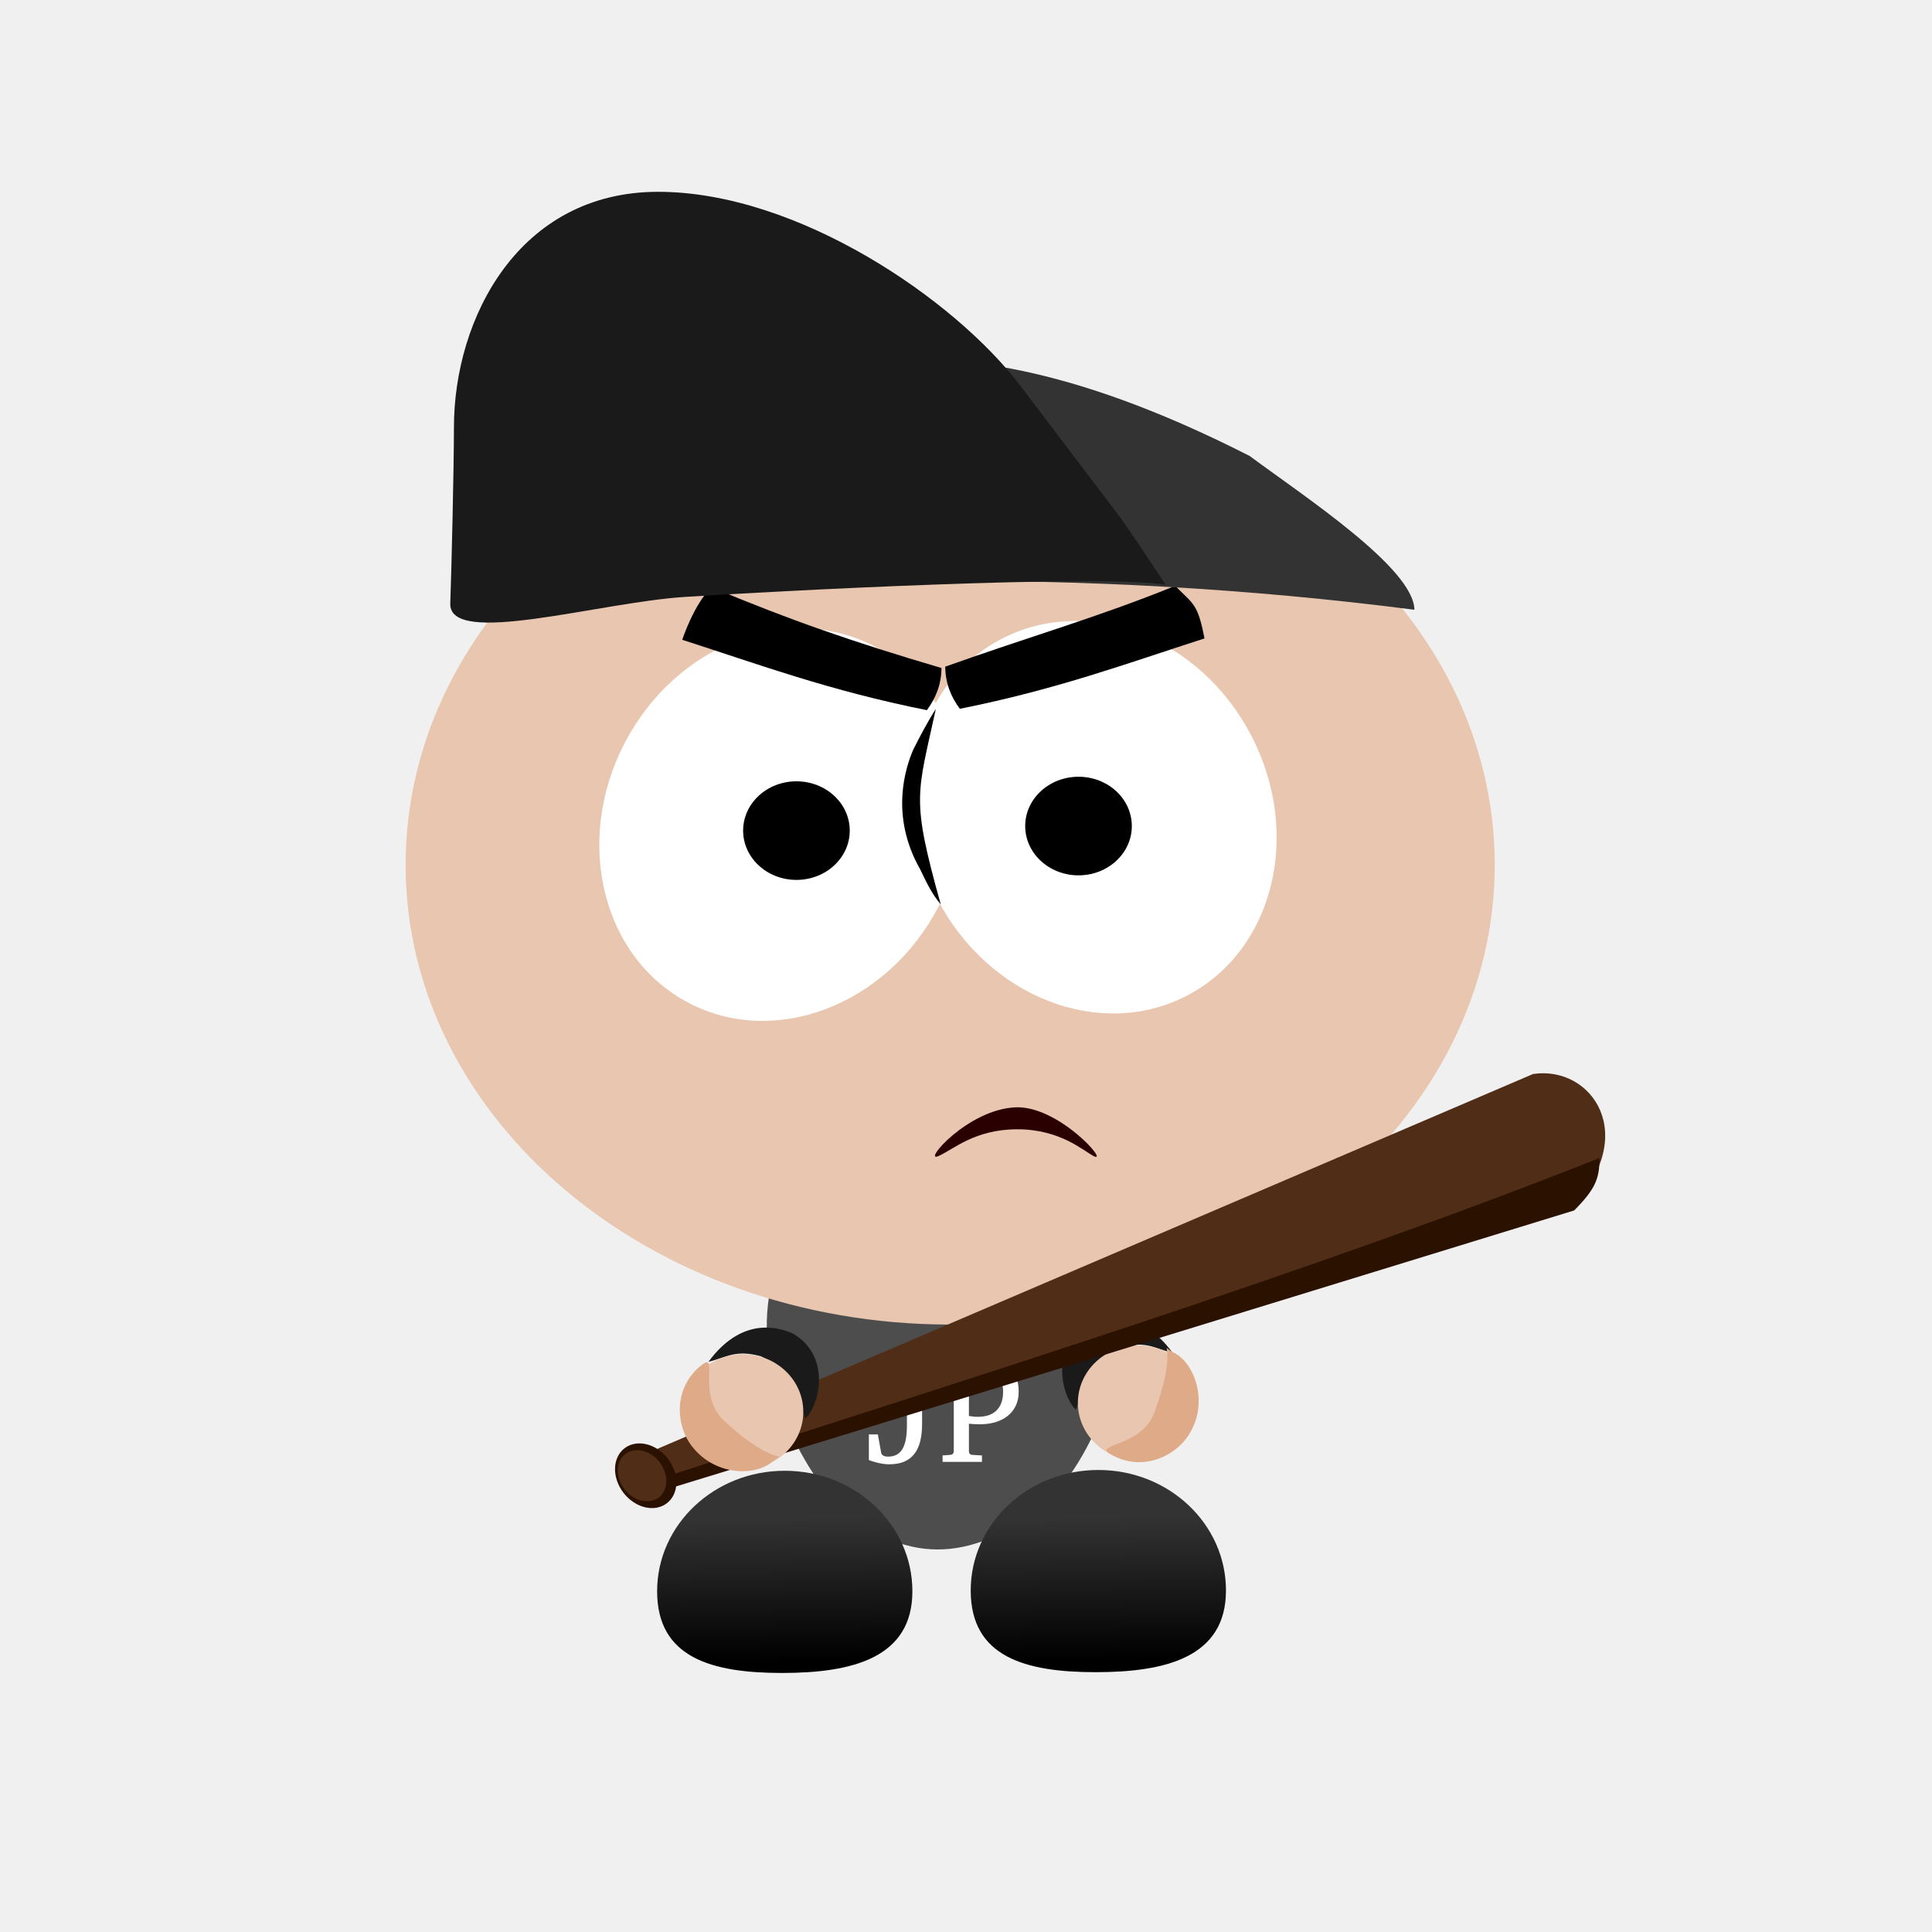
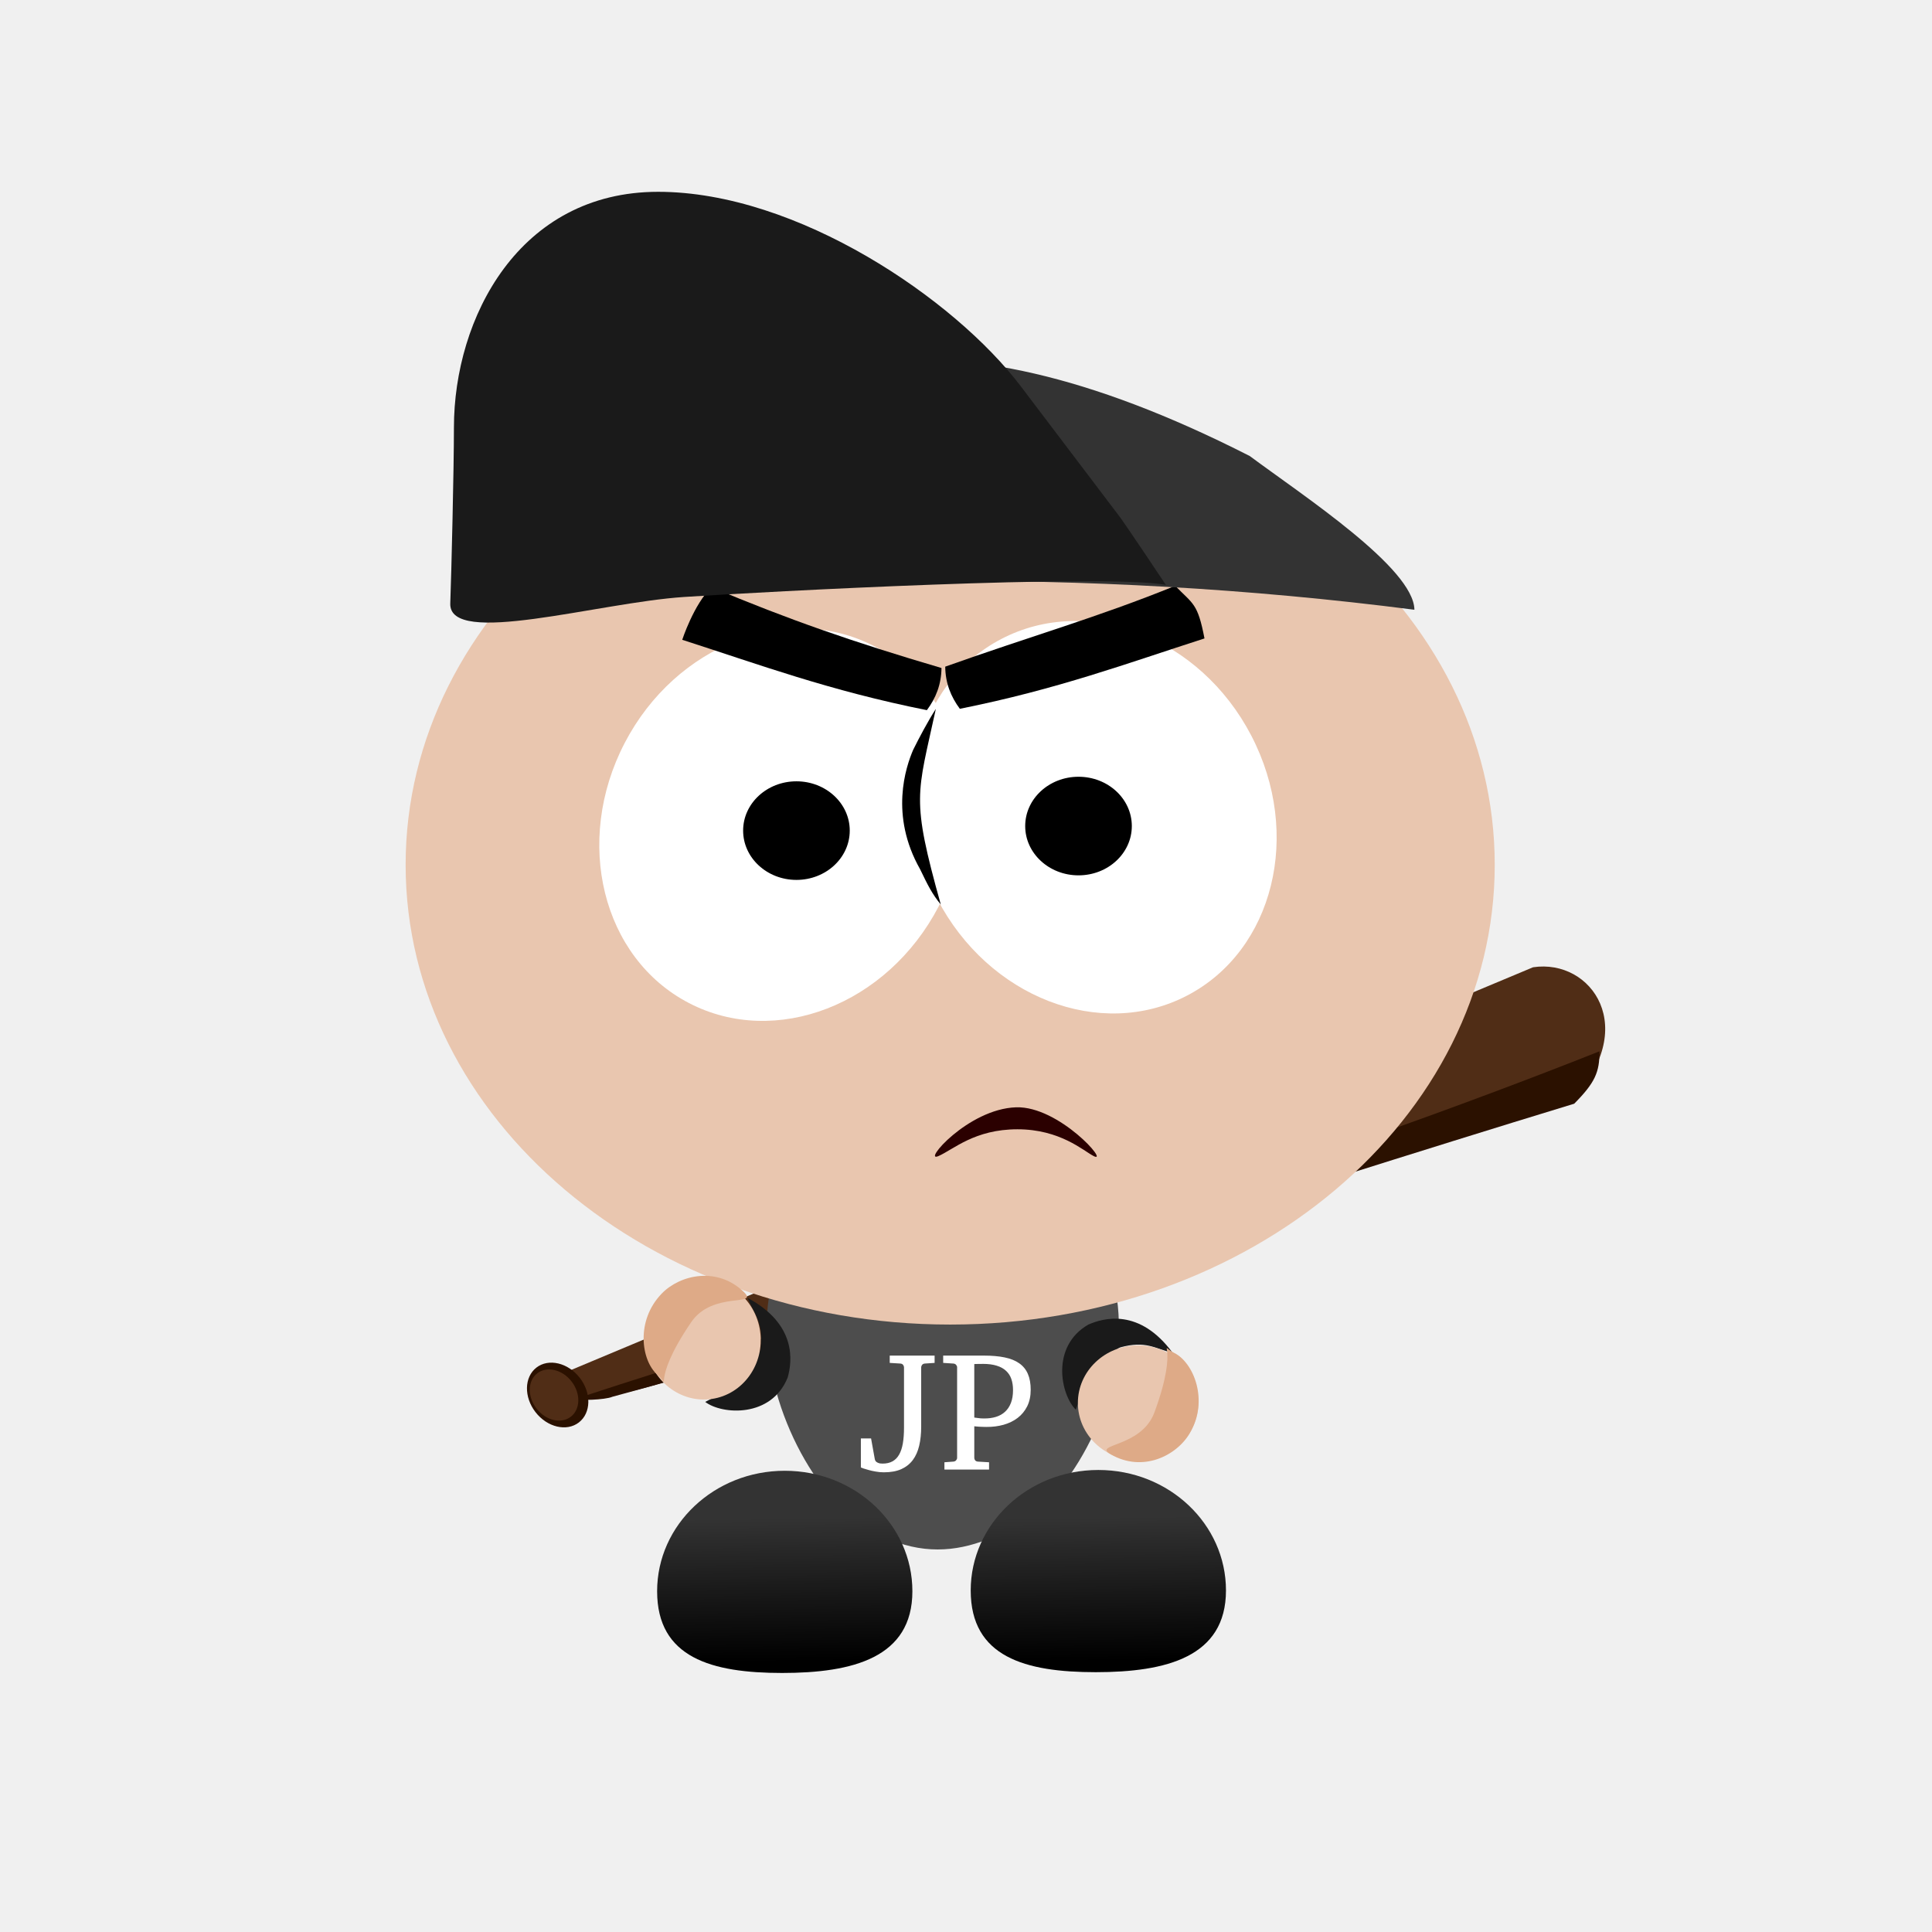
<svg xmlns="http://www.w3.org/2000/svg" xmlns:xlink="http://www.w3.org/1999/xlink" width="64" height="64" id="svg3352" version="1.1" viewBox="0 0 64 64">
  <defs id="defs3354">
    <linearGradient id="linearGradient4468">
      <stop style="stop-color:#333333;stop-opacity:1;" offset="0" id="stop4470" />
      <stop style="stop-color:#000000;stop-opacity:1" offset="1" id="stop4472" />
    </linearGradient>
    <linearGradient xlink:href="#linearGradient4468" id="linearGradient4474" x1="331.33" y1="873.565" x2="332.34" y2="930.639" gradientUnits="userSpaceOnUse" gradientTransform="matrix(0.108383,0,0,0.08343797,-9.786605,-22.60966)" />
    <linearGradient xlink:href="#linearGradient4468" id="linearGradient4474-6" x1="331.33" y1="873.565" x2="332.34" y2="930.639" gradientUnits="userSpaceOnUse" gradientTransform="matrix(0.108383,0,0,0.08343797,0.6006501,-22.63609)" />
  </defs>
+   <g id="layer13">
+     <path style="color:#000000;clip-rule:nonzero;display:inline;overflow:visible;visibility:visible;opacity:1;isolation:auto;mix-blend-mode:normal;color-interpolation:sRGB;color-interpolation-filters:linearRGB;solid-color:#000000;solid-opacity:1;fill:#502d16;fill-opacity:1;fill-rule:evenodd;stroke:#000000;stroke-width:1.615;stroke-linecap:butt;stroke-linejoin:bevel;stroke-miterlimit:4;stroke-dasharray:none;stroke-dashoffset:0;stroke-opacity:0;color-rendering:auto;image-rendering:auto;shape-rendering:auto;text-rendering:auto;enable-background:accumulate" d="m 50.784,32.042 c 1.948,-0.294 3.57,2.036 1.242,4.436 l -28.057,8.614 c -5.419,2.14 -6.293,0.907 -5.49,0.474 z" id="rect3823" />
+     <path style="color:#000000;clip-rule:nonzero;display:inline;overflow:visible;visibility:visible;opacity:1;isolation:auto;mix-blend-mode:normal;color-interpolation:sRGB;color-interpolation-filters:linearRGB;solid-color:#000000;solid-opacity:1;fill:#2b1100;fill-opacity:1;fill-rule:evenodd;stroke:#000000;stroke-width:1.662;stroke-linecap:butt;stroke-linejoin:bevel;stroke-miterlimit:4;stroke-dasharray:none;stroke-dashoffset:0;stroke-opacity:0;color-rendering:auto;image-rendering:auto;shape-rendering:auto;text-rendering:auto;enable-background:accumulate" d="m 22.15,45.348 c 9.77,-3.158 21.47,-6.797 30.834,-10.522 0.007,0.693 -0.153,1.046 -0.837,1.736 -10.621,3.236 -21.191,6.809 -31.862,9.708 -0.228,0.104 -1.193,0.139 -1.137,0.056 0.026,-0.037 2.7,-0.885 3.001,-0.977 z" id="rect3826" />
+     <ellipse style="color:#000000;clip-rule:nonzero;display:inline;overflow:visible;visibility:visible;opacity:1;isolation:auto;mix-blend-mode:normal;color-interpolation:sRGB;color-interpolation-filters:linearRGB;solid-color:#000000;solid-opacity:1;fill:#2b1100;fill-opacity:1;fill-rule:evenodd;stroke:#000000;stroke-width:1.662;stroke-linecap:butt;stroke-linejoin:bevel;stroke-miterlimit:4;stroke-dasharray:none;stroke-dashoffset:0;stroke-opacity:0;color-rendering:auto;image-rendering:auto;shape-rendering:auto;text-rendering:auto;enable-background:accumulate" id="path3848" cx="-13.707" cy="47.842" rx="0.928" ry="1.149" transform="matrix(0.790407,-0.612582,0.612582,0.790407,0,0)" />
+     <ellipse style="color:#000000;clip-rule:nonzero;display:inline;overflow:visible;visibility:visible;opacity:1;isolation:auto;mix-blend-mode:normal;color-interpolation:sRGB;color-interpolation-filters:linearRGB;solid-color:#000000;solid-opacity:1;fill:#502d16;fill-opacity:1;fill-rule:evenodd;stroke:#000000;stroke-width:1.315;stroke-linecap:butt;stroke-linejoin:bevel;stroke-miterlimit:4;stroke-dasharray:none;stroke-dashoffset:0;stroke-opacity:0;color-rendering:auto;image-rendering:auto;shape-rendering:auto;text-rendering:auto;enable-background:accumulate" id="path3848-1" cx="-13.802" cy="47.769" rx="0.734" ry="0.909" transform="matrix(0.790407,-0.612582,0.612582,0.790407,0,0)" />
+   </g>
  <g id="layer1">
    <path style="color:#000000;clip-rule:nonzero;display:inline;overflow:visible;visibility:visible;opacity:1;isolation:auto;mix-blend-mode:normal;color-interpolation:sRGB;color-interpolation-filters:linearRGB;solid-color:#000000;solid-opacity:1;fill:#4d4d4d;fill-opacity:1;fill-rule:evenodd;stroke:#000000;stroke-width:0.095;stroke-linecap:butt;stroke-linejoin:bevel;stroke-miterlimit:4;stroke-dasharray:none;stroke-dashoffset:0;stroke-opacity:0;color-rendering:auto;image-rendering:auto;shape-rendering:auto;text-rendering:auto;enable-background:accumulate" d="m 25.629,42.276 c 1.659,-2.477 9.404,-3.052 11.185,-0.116 0.855,2.884 -0.625,6.131 -2.202,7.708 -1.936,1.481 -4.173,2.314 -6.722,0.116 -1.826,-1.816 -3.012,-5.249 -2.26,-7.708 z" id="rect3348" />
  </g>
  <g id="layer7">
    <ellipse style="color:#000000;clip-rule:nonzero;display:inline;overflow:visible;visibility:visible;opacity:1;isolation:auto;mix-blend-mode:normal;color-interpolation:sRGB;color-interpolation-filters:linearRGB;solid-color:#000000;solid-opacity:1;fill:#e9c6af;fill-opacity:1;fill-rule:evenodd;stroke:#000000;stroke-width:0.168;stroke-linecap:butt;stroke-linejoin:bevel;stroke-miterlimit:4;stroke-dasharray:none;stroke-dashoffset:0;stroke-opacity:0;color-rendering:auto;image-rendering:auto;shape-rendering:auto;text-rendering:auto;enable-background:accumulate" id="path4597" cx="31.476" cy="28.649" rx="18.039" ry="15.229" />
  </g>
  <g id="layer8">
    <ellipse style="color:#000000;clip-rule:nonzero;display:inline;overflow:visible;visibility:visible;opacity:1;isolation:auto;mix-blend-mode:normal;color-interpolation:sRGB;color-interpolation-filters:linearRGB;solid-color:#000000;solid-opacity:1;fill:#ffffff;fill-opacity:1;fill-rule:evenodd;stroke:#000000;stroke-width:1.715;stroke-linecap:butt;stroke-linejoin:bevel;stroke-miterlimit:4;stroke-dasharray:none;stroke-dashoffset:0;stroke-opacity:0;color-rendering:auto;image-rendering:auto;shape-rendering:auto;text-rendering:auto;enable-background:accumulate" id="path3655" cx="35.579" cy="12.286" rx="5.863" ry="6.66" transform="matrix(0.8871552,0.4614712,-0.4614712,0.8871552,0,0)" />
    <ellipse style="color:#000000;clip-rule:nonzero;display:inline;overflow:visible;visibility:visible;opacity:1;isolation:auto;mix-blend-mode:normal;color-interpolation:sRGB;color-interpolation-filters:linearRGB;solid-color:#000000;solid-opacity:1;fill:#000000;fill-opacity:1;fill-rule:evenodd;stroke:#000000;stroke-width:1.377;stroke-linecap:butt;stroke-linejoin:bevel;stroke-miterlimit:4;stroke-dasharray:none;stroke-dashoffset:0;stroke-opacity:0;color-rendering:auto;image-rendering:auto;shape-rendering:auto;text-rendering:auto;enable-background:accumulate" id="path3676" cx="26.383" cy="27.515" rx="1.766" ry="1.633" />
  </g>
  <g id="layer9">
    <ellipse style="color:#000000;clip-rule:nonzero;display:inline;overflow:visible;visibility:visible;opacity:1;isolation:auto;mix-blend-mode:normal;color-interpolation:sRGB;color-interpolation-filters:linearRGB;solid-color:#000000;solid-opacity:1;fill:#ffffff;fill-opacity:1;fill-rule:evenodd;stroke:#000000;stroke-width:1.715;stroke-linecap:butt;stroke-linejoin:bevel;stroke-miterlimit:4;stroke-dasharray:none;stroke-dashoffset:0;stroke-opacity:0;color-rendering:auto;image-rendering:auto;shape-rendering:auto;text-rendering:auto;enable-background:accumulate" id="path3655-0" cx="-19.665" cy="40.745" rx="5.863" ry="6.66" transform="matrix(-0.8871552,0.4614712,0.4614712,0.8871552,0,0)" />
    <path style="color:#000000;clip-rule:nonzero;display:inline;overflow:visible;visibility:visible;opacity:1;isolation:auto;mix-blend-mode:normal;color-interpolation:sRGB;color-interpolation-filters:linearRGB;solid-color:#000000;solid-opacity:1;fill:#000000;fill-opacity:1;fill-rule:evenodd;stroke:#000000;stroke-width:2.18;stroke-linecap:butt;stroke-linejoin:bevel;stroke-miterlimit:4;stroke-dasharray:none;stroke-dashoffset:0;stroke-opacity:0;color-rendering:auto;image-rendering:auto;shape-rendering:auto;text-rendering:auto;enable-background:accumulate" d="m 30.25,24.839 c 0.206,-0.415 0.484,-0.941 0.751,-1.356 -0.621,2.868 -0.83,2.925 0.164,6.481 -0.29,-0.357 -0.42,-0.619 -0.688,-1.174 -1.011,-1.784 -0.472,-3.383 -0.227,-3.951 z" id="rect3673" />
  </g>
  <g id="layer6">
    <path style="color:#000000;clip-rule:nonzero;display:inline;overflow:visible;visibility:visible;opacity:1;isolation:auto;mix-blend-mode:normal;color-interpolation:sRGB;color-interpolation-filters:linearRGB;solid-color:#000000;solid-opacity:1;fill:url(#linearGradient4474-6);fill-opacity:1;fill-rule:evenodd;stroke:#000000;stroke-width:0.104;stroke-linecap:butt;stroke-linejoin:bevel;stroke-miterlimit:4;stroke-dasharray:none;stroke-dashoffset:0;stroke-opacity:0;color-rendering:auto;image-rendering:auto;shape-rendering:auto;text-rendering:auto;enable-background:accumulate" d="m 40.612,52.686 c 0,2.204 -1.98,2.707 -4.315,2.707 -2.335,0 -4.141,-0.503 -4.141,-2.707 0,-2.204 1.893,-3.991 4.228,-3.991 2.335,0 4.228,1.787 4.228,3.991 z" id="path3522-1" />
    <ellipse style="color:#000000;clip-rule:nonzero;display:inline;overflow:visible;visibility:visible;opacity:1;isolation:auto;mix-blend-mode:normal;color-interpolation:sRGB;color-interpolation-filters:linearRGB;solid-color:#000000;solid-opacity:1;fill:#000000;fill-opacity:1;fill-rule:evenodd;stroke:#000000;stroke-width:1.377;stroke-linecap:butt;stroke-linejoin:bevel;stroke-miterlimit:4;stroke-dasharray:none;stroke-dashoffset:0;stroke-opacity:0;color-rendering:auto;image-rendering:auto;shape-rendering:auto;text-rendering:auto;enable-background:accumulate" id="path3676-9" cx="35.727" cy="27.364" rx="1.766" ry="1.633" />
  </g>
  <g id="layer5">
    <path style="color:#000000;clip-rule:nonzero;display:inline;overflow:visible;visibility:visible;opacity:1;isolation:auto;mix-blend-mode:normal;color-interpolation:sRGB;color-interpolation-filters:linearRGB;solid-color:#000000;solid-opacity:1;fill:url(#linearGradient4474);fill-opacity:1;fill-rule:evenodd;stroke:#000000;stroke-width:0.104;stroke-linecap:butt;stroke-linejoin:bevel;stroke-miterlimit:4;stroke-dasharray:none;stroke-dashoffset:0;stroke-opacity:0;color-rendering:auto;image-rendering:auto;shape-rendering:auto;text-rendering:auto;enable-background:accumulate" d="m 30.224,52.712 c 0,2.204 -1.98,2.707 -4.315,2.707 -2.335,0 -4.141,-0.503 -4.141,-2.707 0,-2.204 1.893,-3.991 4.228,-3.991 2.335,0 4.228,1.787 4.228,3.991 z" id="path3522" />
  </g>
  <g id="layer4">
-     <g transform="matrix(0.1241214,0,0,0.1241214,-16.02996,-54.03657)" style="font-style:normal;font-weight:normal;font-size:40px;line-height:125%;font-family:sans-serif;text-align:center;letter-spacing:0px;word-spacing:0px;text-anchor:middle;fill:#ffffff;fill-opacity:1;stroke:none;stroke-width:1px;stroke-linecap:butt;stroke-linejoin:miter;stroke-opacity:1" id="flowRoot4639">
+     <g transform="matrix(0.1407024,0,0,0.1407024,-22.28149,-67.46983)" style="font-style:normal;font-weight:normal;font-size:40px;line-height:125%;font-family:sans-serif;text-align:center;letter-spacing:0px;word-spacing:0px;text-anchor:middle;fill:#ffffff;fill-opacity:1;stroke:none;stroke-width:1px;stroke-linecap:butt;stroke-linejoin:miter;stroke-opacity:1" id="flowRoot4639">
      <path d="m 376.079,800.551 q -0.41,0.039 -0.625,0.312 -0.215,0.273 -0.215,0.566 l 0,13.965 q 0,2.5 -0.469,4.492 -0.469,1.992 -1.504,3.379 -1.035,1.387 -2.715,2.148 -1.68,0.742 -4.102,0.742 -0.977,0 -1.914,-0.176 -0.938,-0.156 -1.68,-0.371 -0.742,-0.195 -1.25,-0.371 -0.488,-0.176 -0.566,-0.215 l 0,-6.836 2.402,0 0.879,4.883 q 0.059,0.293 0.234,0.508 0.195,0.195 0.449,0.312 0.254,0.117 0.547,0.176 0.312,0.039 0.605,0.039 1.367,0 2.324,-0.527 0.957,-0.527 1.562,-1.582 0.605,-1.055 0.879,-2.637 0.273,-1.582 0.273,-3.691 l 0,-14.238 q 0,-0.293 -0.215,-0.566 -0.195,-0.273 -0.625,-0.312 l -2.52,-0.156 0,-1.719 10.566,0 0,1.719 -2.324,0.156 z" style="font-style:normal;font-variant:normal;font-weight:normal;font-stretch:normal;font-size:40px;line-height:125%;font-family:'Abyssinica SIL';-inkscape-font-specification:'Abyssinica SIL, Normal';text-align:center;writing-mode:lr-tb;text-anchor:middle;fill:#ffffff" id="path4648" />
      <path d="m 401.021,806.742 q 0,2.207 -0.82,3.867 -0.82,1.641 -2.246,2.734 -1.406,1.074 -3.32,1.621 -1.895,0.527 -4.062,0.508 -0.391,0 -0.859,-0.019 -0.449,-0.019 -0.879,-0.039 -0.41,-0.039 -0.723,-0.059 -0.293,-0.019 -0.371,-0.039 l 0,7.441 q 0,0.293 0.195,0.566 0.215,0.273 0.645,0.312 l 2.637,0.156 0,1.719 -10.508,0 0,-1.719 2.109,-0.156 q 0.43,-0.039 0.645,-0.312 0.234,-0.273 0.234,-0.566 l 0,-21.328 q 0,-0.293 -0.234,-0.566 -0.215,-0.273 -0.645,-0.312 l -2.402,-0.156 0,-1.719 9.57,0 q 2.832,0 4.902,0.43 2.09,0.43 3.438,1.387 1.367,0.957 2.031,2.5 0.664,1.523 0.664,3.75 z m -4.16,0.059 q 0,-1.465 -0.391,-2.598 -0.391,-1.152 -1.25,-1.934 -0.84,-0.801 -2.188,-1.211 -1.348,-0.43 -3.262,-0.43 -0.273,0 -0.625,0.019 -0.352,0 -0.664,0 -0.352,0.019 -0.742,0.019 l 0,12.598 q 0.039,0 0.293,0.039 0.254,0.019 0.586,0.078 0.332,0.039 0.703,0.078 0.371,0.019 0.664,0.019 1.582,0.019 2.852,-0.371 1.27,-0.391 2.148,-1.211 0.898,-0.82 1.387,-2.09 0.488,-1.27 0.488,-3.008 z" style="font-style:normal;font-variant:normal;font-weight:normal;font-stretch:normal;font-size:40px;line-height:125%;font-family:'Abyssinica SIL';-inkscape-font-specification:'Abyssinica SIL, Normal';text-align:center;writing-mode:lr-tb;text-anchor:middle;fill:#ffffff" id="path4650" />
    </g>
  </g>
+   <g id="layer14" />
  <g id="layer3">
    <path style="color:#000000;clip-rule:nonzero;display:inline;overflow:visible;visibility:visible;opacity:1;isolation:auto;mix-blend-mode:normal;color-interpolation:sRGB;color-interpolation-filters:linearRGB;solid-color:#000000;solid-opacity:1;fill:#1a1a1a;fill-opacity:1;fill-rule:evenodd;stroke:#000000;stroke-width:0.076;stroke-linecap:butt;stroke-linejoin:bevel;stroke-miterlimit:4;stroke-dasharray:none;stroke-dashoffset:0;stroke-opacity:0;color-rendering:auto;image-rendering:auto;shape-rendering:auto;text-rendering:auto;enable-background:accumulate" d="m 38.847,44.816 c -1.099,-1.493 -2.294,-1.159 -2.797,-0.936 -1.254,0.725 -0.911,2.33 -0.411,2.819 0.147,-0.444 0.602,-1.673 1.474,-2.066 0.85,-0.231 1.127,0.036 1.733,0.183 z" id="rect3351-6" />
    <ellipse style="color:#000000;clip-rule:nonzero;display:inline;overflow:visible;visibility:visible;opacity:1;isolation:auto;mix-blend-mode:normal;color-interpolation:sRGB;color-interpolation-filters:linearRGB;solid-color:#000000;solid-opacity:1;fill:#e9c6af;fill-opacity:1;fill-rule:evenodd;stroke:#000000;stroke-width:0.06;stroke-linecap:butt;stroke-linejoin:bevel;stroke-miterlimit:4;stroke-dasharray:none;stroke-dashoffset:0;stroke-opacity:0;color-rendering:auto;image-rendering:auto;shape-rendering:auto;text-rendering:auto;enable-background:accumulate" id="path3370-3-8-4" cx="-37.702" cy="46.473" rx="1.996" ry="1.907" transform="scale(-1,1)" />
  </g>
  <g id="layer10">
    <path style="color:#000000;clip-rule:nonzero;display:inline;overflow:visible;visibility:visible;opacity:1;isolation:auto;mix-blend-mode:normal;color-interpolation:sRGB;color-interpolation-filters:linearRGB;solid-color:#000000;solid-opacity:1;fill:#000000;fill-opacity:1;fill-rule:evenodd;stroke:#000000;stroke-width:1.662;stroke-linecap:butt;stroke-linejoin:bevel;stroke-miterlimit:4;stroke-dasharray:none;stroke-dashoffset:0;stroke-opacity:0;color-rendering:auto;image-rendering:auto;shape-rendering:auto;text-rendering:auto;enable-background:accumulate" d="m 23.569,19.451 c 2.546,1.07 4.66,1.806 7.619,2.678 -0.005,0.544 -0.188,0.998 -0.484,1.396 -3.24,-0.647 -5.564,-1.515 -8.104,-2.331 0,0 0.378,-1.164 0.969,-1.742 z" id="rect3708" />
    <path style="color:#000000;clip-rule:nonzero;display:inline;overflow:visible;visibility:visible;opacity:1;isolation:auto;mix-blend-mode:normal;color-interpolation:sRGB;color-interpolation-filters:linearRGB;solid-color:#000000;solid-opacity:1;fill:#000000;fill-opacity:1;fill-rule:evenodd;stroke:#000000;stroke-width:1.662;stroke-linecap:butt;stroke-linejoin:bevel;stroke-miterlimit:4;stroke-dasharray:none;stroke-dashoffset:0;stroke-opacity:0;color-rendering:auto;image-rendering:auto;shape-rendering:auto;text-rendering:auto;enable-background:accumulate" d="m 38.931,19.406 c -2.546,1.038 -4.821,1.678 -7.619,2.678 0.005,0.544 0.188,0.998 0.484,1.396 3.24,-0.647 5.564,-1.515 8.104,-2.331 -0.226,-1.179 -0.378,-1.132 -0.969,-1.742 z" id="rect3708-7" />
    <path style="color:#000000;clip-rule:nonzero;display:inline;overflow:visible;visibility:visible;opacity:1;isolation:auto;mix-blend-mode:normal;color-interpolation:sRGB;color-interpolation-filters:linearRGB;solid-color:#000000;solid-opacity:1;fill:#2b0000;fill-opacity:1;fill-rule:evenodd;stroke:#000000;stroke-width:1.662;stroke-linecap:butt;stroke-linejoin:bevel;stroke-miterlimit:4;stroke-dasharray:none;stroke-dashoffset:0;stroke-opacity:0;color-rendering:auto;image-rendering:auto;shape-rendering:auto;text-rendering:auto;enable-background:accumulate" d="m 36.227,38.295 c -0.337,-0.172 -1.104,-0.886 -2.523,-0.886 -1.418,0 -2.115,0.666 -2.614,0.886 -0.562,0.249 0.969,-1.561 2.568,-1.614 1.43,-0.047 3.116,1.893 2.568,1.614 z" id="path3768" />
  </g>
  <g id="layer11">
    <path style="color:#000000;clip-rule:nonzero;display:inline;overflow:visible;visibility:visible;opacity:1;isolation:auto;mix-blend-mode:normal;color-interpolation:sRGB;color-interpolation-filters:linearRGB;solid-color:#000000;solid-opacity:1;fill:#333333;fill-opacity:1;fill-rule:evenodd;stroke:#000000;stroke-width:1.662;stroke-linecap:butt;stroke-linejoin:bevel;stroke-miterlimit:4;stroke-dasharray:none;stroke-dashoffset:0;stroke-opacity:0;color-rendering:auto;image-rendering:auto;shape-rendering:auto;text-rendering:auto;enable-background:accumulate" d="m 20.673,15.288 c 4.915,-3.023 9.853,-5.716 20.726,-0.182 1.767,1.313 5.439,3.713 5.455,5.093 -11.064,-1.426 -21.771,-1.134 -30.908,0.091 1.475,-1.826 2.662,-3.253 4.727,-5.002 z" id="rect3772" />
    <path style="color:#000000;clip-rule:nonzero;display:inline;overflow:visible;visibility:visible;opacity:1;isolation:auto;mix-blend-mode:normal;color-interpolation:sRGB;color-interpolation-filters:linearRGB;solid-color:#000000;solid-opacity:1;fill:#1a1a1a;fill-opacity:1;fill-rule:evenodd;stroke:#000000;stroke-width:2.159;stroke-linecap:butt;stroke-linejoin:bevel;stroke-miterlimit:4;stroke-dasharray:none;stroke-dashoffset:0;stroke-opacity:0;color-rendering:auto;image-rendering:auto;shape-rendering:auto;text-rendering:auto;enable-background:accumulate" d="m 33.81,12.79 3.272,4.316 c 0.218,0.287 1.538,2.269 1.538,2.269 -2.062,-0.373 -13.197,0.218 -15.965,0.401 -2.84,0.188 -7.794,1.671 -7.739,0.212 0.038,-1.021 0.121,-4.486 0.121,-5.827 0,-3.62 2.152,-7.807 6.763,-7.807 4.611,-2e-7 9.823,3.552 12.01,6.436 z" id="path3775" />
  </g>
-   <g id="layer13">
-     <path style="color:#000000;clip-rule:nonzero;display:inline;overflow:visible;visibility:visible;opacity:1;isolation:auto;mix-blend-mode:normal;color-interpolation:sRGB;color-interpolation-filters:linearRGB;solid-color:#000000;solid-opacity:1;fill:#502d16;fill-opacity:1;fill-rule:evenodd;stroke:#000000;stroke-width:1.615;stroke-linecap:butt;stroke-linejoin:bevel;stroke-miterlimit:4;stroke-dasharray:none;stroke-dashoffset:0;stroke-opacity:0;color-rendering:auto;image-rendering:auto;shape-rendering:auto;text-rendering:auto;enable-background:accumulate" d="m 50.784,35.578 c 1.948,-0.294 3.57,2.036 1.242,4.436 l -28.057,8.614 c -3.393,1.046 -3.281,-0.167 -3.281,-0.167 z" id="rect3823" />
-     <path style="color:#000000;clip-rule:nonzero;display:inline;overflow:visible;visibility:visible;opacity:1;isolation:auto;mix-blend-mode:normal;color-interpolation:sRGB;color-interpolation-filters:linearRGB;solid-color:#000000;solid-opacity:1;fill:#2b1100;fill-opacity:1;fill-rule:evenodd;stroke:#000000;stroke-width:1.662;stroke-linecap:butt;stroke-linejoin:bevel;stroke-miterlimit:4;stroke-dasharray:none;stroke-dashoffset:0;stroke-opacity:0;color-rendering:auto;image-rendering:auto;shape-rendering:auto;text-rendering:auto;enable-background:accumulate" d="m 22.15,48.883 c 9.77,-3.158 21.47,-6.797 30.834,-10.522 0.007,0.693 -0.153,1.046 -0.837,1.736 l -29.719,9.133 c -0.228,0.104 -1.423,-0.216 -1.366,-0.299 0.026,-0.037 0.786,0.045 1.087,-0.048 z" id="rect3826" />
-     <ellipse style="color:#000000;clip-rule:nonzero;display:inline;overflow:visible;visibility:visible;opacity:1;isolation:auto;mix-blend-mode:normal;color-interpolation:sRGB;color-interpolation-filters:linearRGB;solid-color:#000000;solid-opacity:1;fill:#2b1100;fill-opacity:1;fill-rule:evenodd;stroke:#000000;stroke-width:1.662;stroke-linecap:butt;stroke-linejoin:bevel;stroke-miterlimit:4;stroke-dasharray:none;stroke-dashoffset:0;stroke-opacity:0;color-rendering:auto;image-rendering:auto;shape-rendering:auto;text-rendering:auto;enable-background:accumulate" id="path3848" cx="-13.04" cy="51.743" rx="0.928" ry="1.149" transform="matrix(0.790407,-0.612582,0.612582,0.790407,0,0)" />
-     <ellipse style="color:#000000;clip-rule:nonzero;display:inline;overflow:visible;visibility:visible;opacity:1;isolation:auto;mix-blend-mode:normal;color-interpolation:sRGB;color-interpolation-filters:linearRGB;solid-color:#000000;solid-opacity:1;fill:#502d16;fill-opacity:1;fill-rule:evenodd;stroke:#000000;stroke-width:1.315;stroke-linecap:butt;stroke-linejoin:bevel;stroke-miterlimit:4;stroke-dasharray:none;stroke-dashoffset:0;stroke-opacity:0;color-rendering:auto;image-rendering:auto;shape-rendering:auto;text-rendering:auto;enable-background:accumulate" id="path3848-1" cx="-13.135" cy="51.669" rx="0.734" ry="0.909" transform="matrix(0.790407,-0.612582,0.612582,0.790407,0,0)" />
-   </g>
  <g id="layer2">
-     <path style="color:#000000;clip-rule:nonzero;display:inline;overflow:visible;visibility:visible;opacity:1;isolation:auto;mix-blend-mode:normal;color-interpolation:sRGB;color-interpolation-filters:linearRGB;solid-color:#000000;solid-opacity:1;fill:#1a1a1a;fill-opacity:1;fill-rule:evenodd;stroke:#000000;stroke-width:0.076;stroke-linecap:butt;stroke-linejoin:bevel;stroke-miterlimit:4;stroke-dasharray:none;stroke-dashoffset:0;stroke-opacity:0;color-rendering:auto;image-rendering:auto;shape-rendering:auto;text-rendering:auto;enable-background:accumulate" d="m 23.469,45.111 c 1.099,-1.493 2.294,-1.159 2.797,-0.936 1.254,0.725 0.911,2.33 0.411,2.819 -0.147,-0.444 -0.602,-1.673 -1.474,-2.066 -0.85,-0.231 -1.127,0.036 -1.733,0.183 z" id="rect3351" />
-     <ellipse style="color:#000000;clip-rule:nonzero;display:inline;overflow:visible;visibility:visible;opacity:1;isolation:auto;mix-blend-mode:normal;color-interpolation:sRGB;color-interpolation-filters:linearRGB;solid-color:#000000;solid-opacity:1;fill:#e9c6af;fill-opacity:1;fill-rule:evenodd;stroke:#000000;stroke-width:0.06;stroke-linecap:butt;stroke-linejoin:bevel;stroke-miterlimit:4;stroke-dasharray:none;stroke-dashoffset:0;stroke-opacity:0;color-rendering:auto;image-rendering:auto;shape-rendering:auto;text-rendering:auto;enable-background:accumulate" id="path3370-3-8" cx="24.614" cy="46.768" rx="1.996" ry="1.907" />
+     <path style="color:#000000;clip-rule:nonzero;display:inline;overflow:visible;visibility:visible;opacity:1;isolation:auto;mix-blend-mode:normal;color-interpolation:sRGB;color-interpolation-filters:linearRGB;solid-color:#000000;solid-opacity:1;fill:#1a1a1a;fill-opacity:1;fill-rule:evenodd;stroke:#000000;stroke-width:0.076;stroke-linecap:butt;stroke-linejoin:bevel;stroke-miterlimit:4;stroke-dasharray:none;stroke-dashoffset:0;stroke-opacity:0;color-rendering:auto;image-rendering:auto;shape-rendering:auto;text-rendering:auto;enable-background:accumulate" d="m 24.769,42.997 c 1.634,0.876 1.474,2.106 1.324,2.635 -0.54,1.345 -2.177,1.233 -2.732,0.808 0.418,-0.209 1.57,-0.834 1.835,-1.753 0.107,-0.875 -0.196,-1.11 -0.428,-1.69 z" id="rect3351" />
+     <ellipse style="color:#000000;clip-rule:nonzero;display:inline;overflow:visible;visibility:visible;opacity:1;isolation:auto;mix-blend-mode:normal;color-interpolation:sRGB;color-interpolation-filters:linearRGB;solid-color:#000000;solid-opacity:1;fill:#e9c6af;fill-opacity:1;fill-rule:evenodd;stroke:#000000;stroke-width:0.06;stroke-linecap:butt;stroke-linejoin:bevel;stroke-miterlimit:4;stroke-dasharray:none;stroke-dashoffset:0;stroke-opacity:0;color-rendering:auto;image-rendering:auto;shape-rendering:auto;text-rendering:auto;enable-background:accumulate" id="path3370-3-8" cx="47.231" cy="-16.738" rx="1.996" ry="1.907" transform="matrix(0.1423683,0.9898138,-0.9898138,0.1423683,0,0)" />
  </g>
  <g id="layer12">
-     <path style="color:#000000;clip-rule:nonzero;display:inline;overflow:visible;visibility:visible;opacity:1;isolation:auto;mix-blend-mode:normal;color-interpolation:sRGB;color-interpolation-filters:linearRGB;solid-color:#000000;solid-opacity:1;fill:#deaa87;fill-opacity:1;fill-rule:evenodd;stroke:#000000;stroke-width:1.691;stroke-linecap:butt;stroke-linejoin:bevel;stroke-miterlimit:4;stroke-dasharray:none;stroke-dashoffset:0;stroke-opacity:0;color-rendering:auto;image-rendering:auto;shape-rendering:auto;text-rendering:auto;enable-background:accumulate" d="m 25.558,48.437 c -0.54,0.46 -1.873,0.465 -2.641,-0.532 -0.535,-0.693 -0.628,-1.952 0.342,-2.699 0.562,-0.433 -0.191,1.019 0.736,1.869 1.856,1.702 2.106,0.899 1.564,1.362 z" id="path3802" />
+     <path style="color:#000000;clip-rule:nonzero;display:inline;overflow:visible;visibility:visible;opacity:1;isolation:auto;mix-blend-mode:normal;color-interpolation:sRGB;color-interpolation-filters:linearRGB;solid-color:#000000;solid-opacity:1;fill:#deaa87;fill-opacity:1;fill-rule:evenodd;stroke:#000000;stroke-width:1.691;stroke-linecap:butt;stroke-linejoin:bevel;stroke-miterlimit:4;stroke-dasharray:none;stroke-dashoffset:0;stroke-opacity:0;color-rendering:auto;image-rendering:auto;shape-rendering:auto;text-rendering:auto;enable-background:accumulate" d="m 21.774,45.538 c -0.532,-0.469 -0.726,-1.788 0.15,-2.69 0.61,-0.628 1.843,-0.899 2.72,-0.046 0.508,0.494 -1.036,-0.044 -1.745,0.994 -1.421,2.08 -0.59,2.213 -1.125,1.742 z" id="path3802" />
    <path style="color:#000000;clip-rule:nonzero;display:inline;overflow:visible;visibility:visible;opacity:1;isolation:auto;mix-blend-mode:normal;color-interpolation:sRGB;color-interpolation-filters:linearRGB;solid-color:#000000;solid-opacity:1;fill:#deaa87;fill-opacity:1;fill-rule:evenodd;stroke:#000000;stroke-width:1.691;stroke-linecap:butt;stroke-linejoin:bevel;stroke-miterlimit:4;stroke-dasharray:none;stroke-dashoffset:0;stroke-opacity:0;color-rendering:auto;image-rendering:auto;shape-rendering:auto;text-rendering:auto;enable-background:accumulate" d="m 38.91,44.823 c 0.63,0.325 1.139,1.557 0.508,2.646 -0.439,0.757 -1.569,1.32 -2.627,0.706 -0.613,-0.356 1.016,-0.21 1.451,-1.388 0.873,-2.363 0.035,-2.29 0.668,-1.963 z" id="path3802-5" />
  </g>
</svg>
